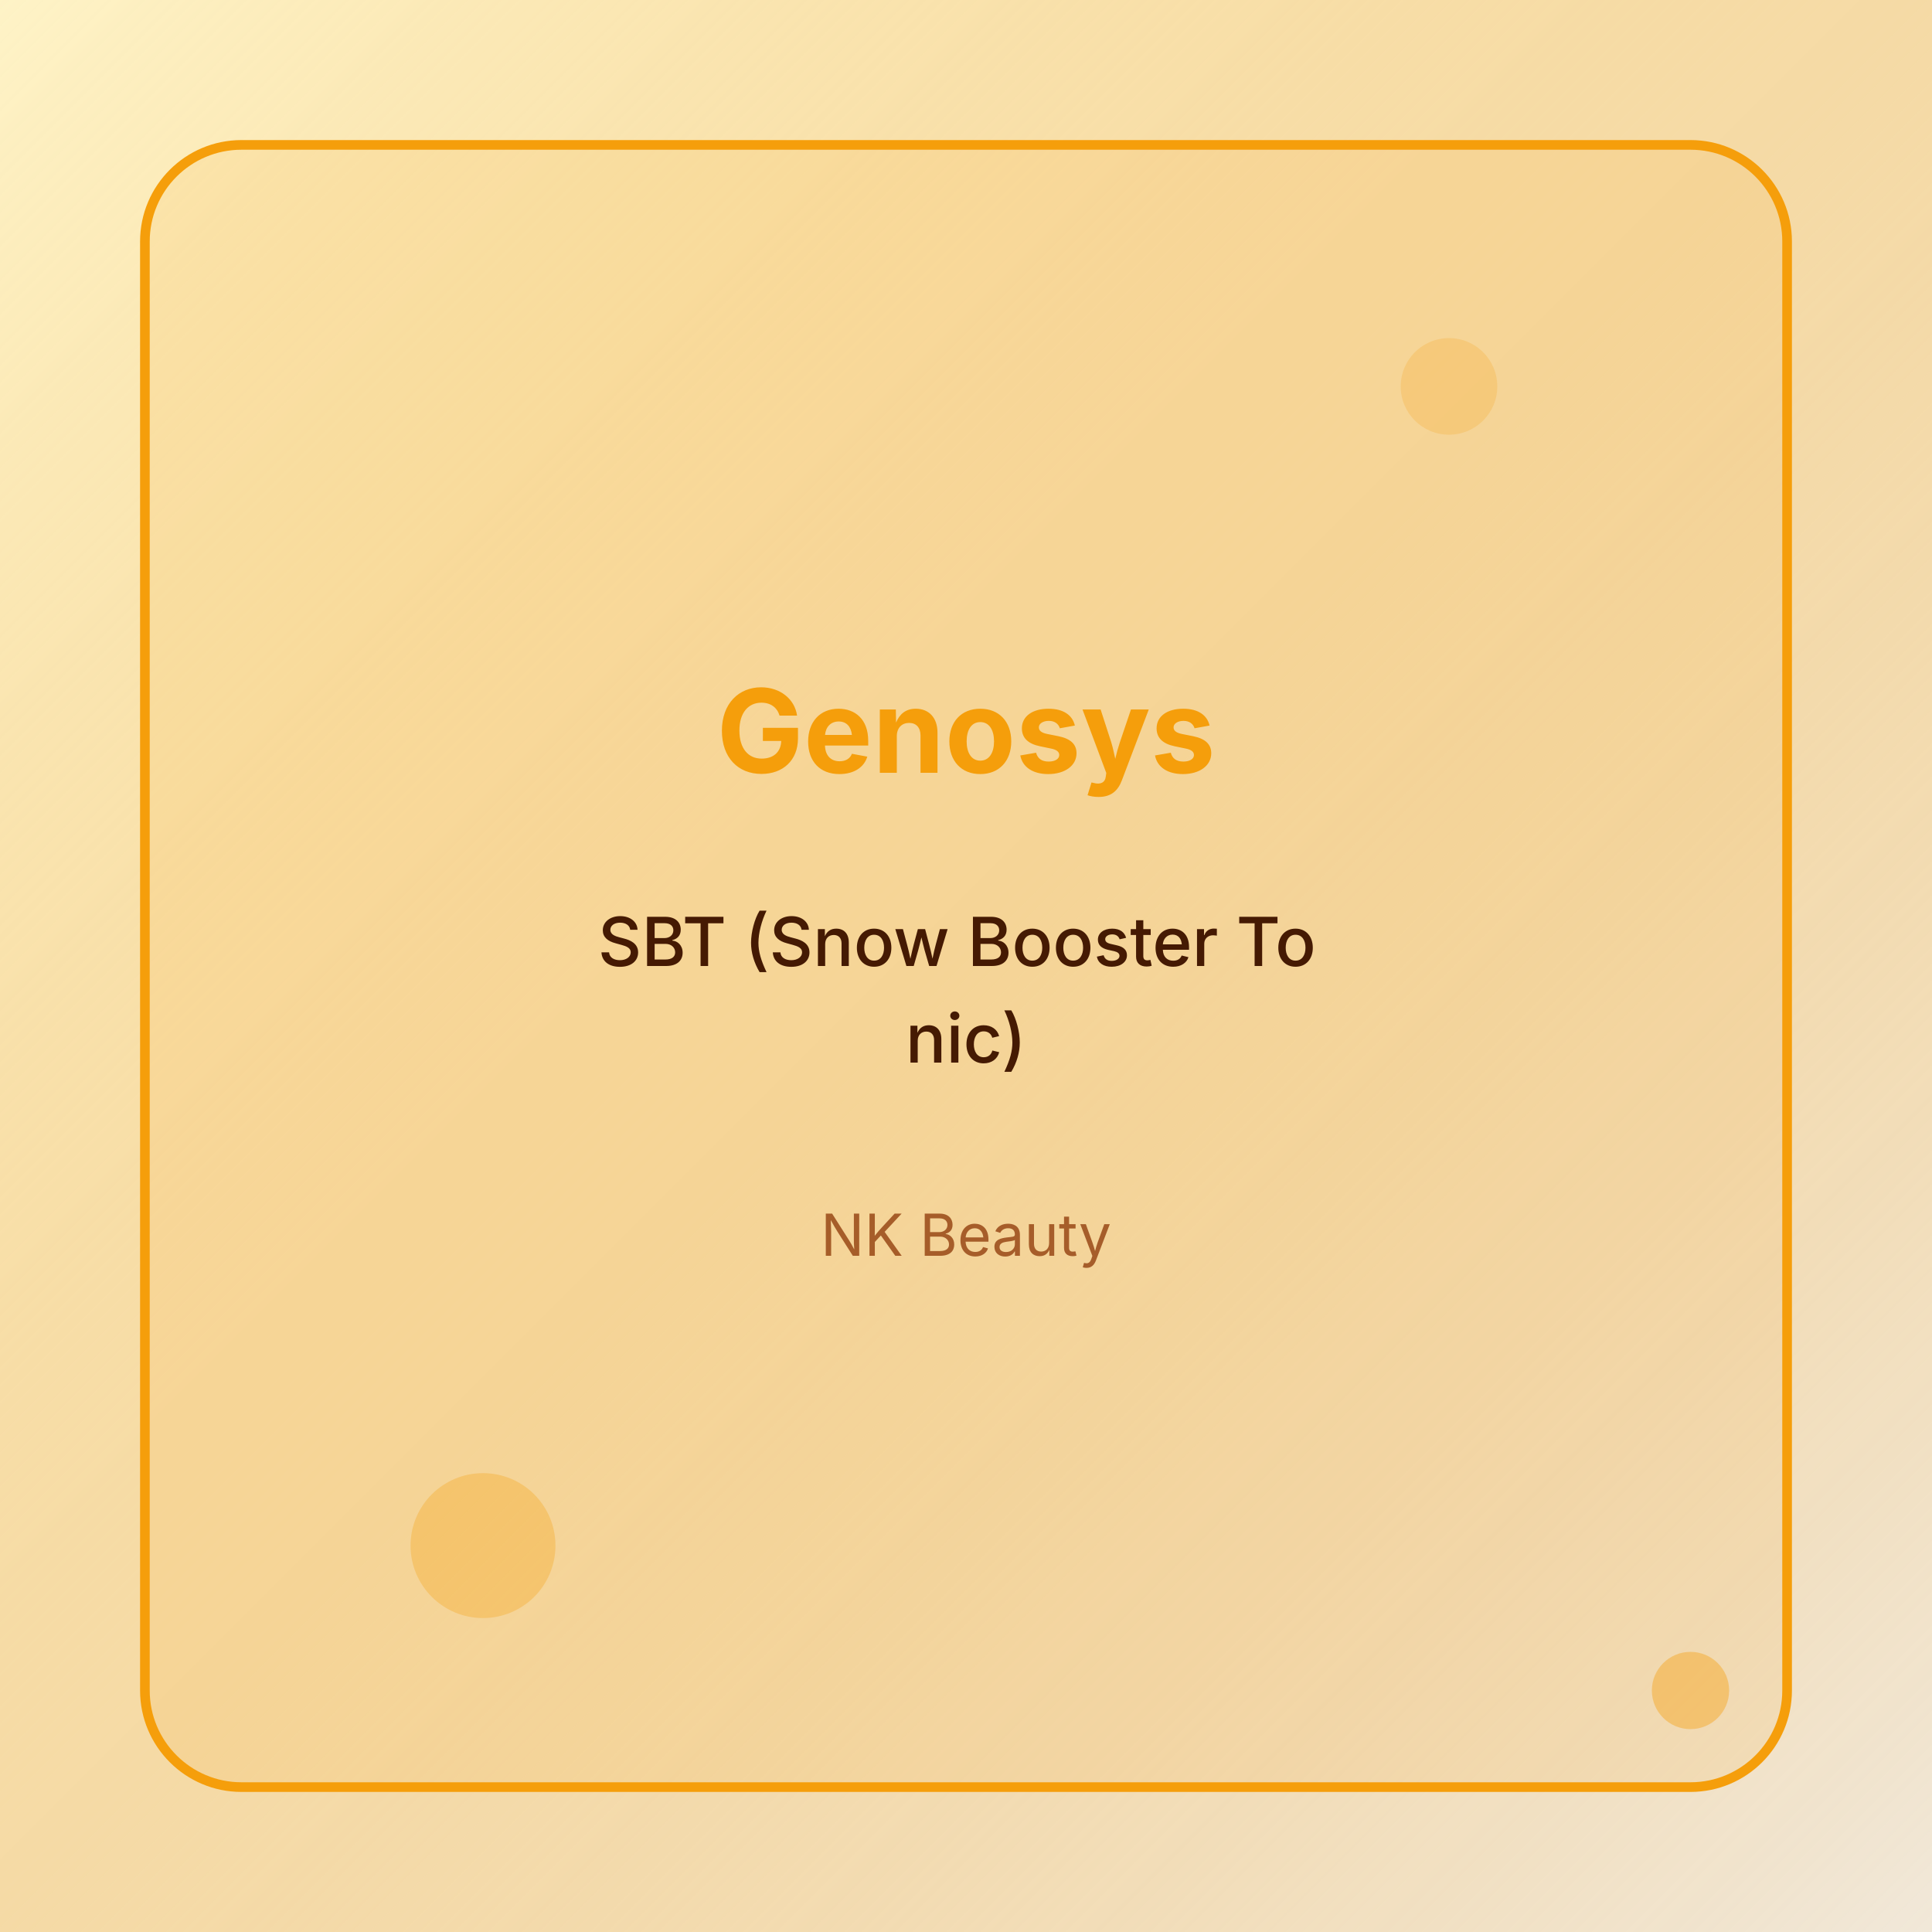
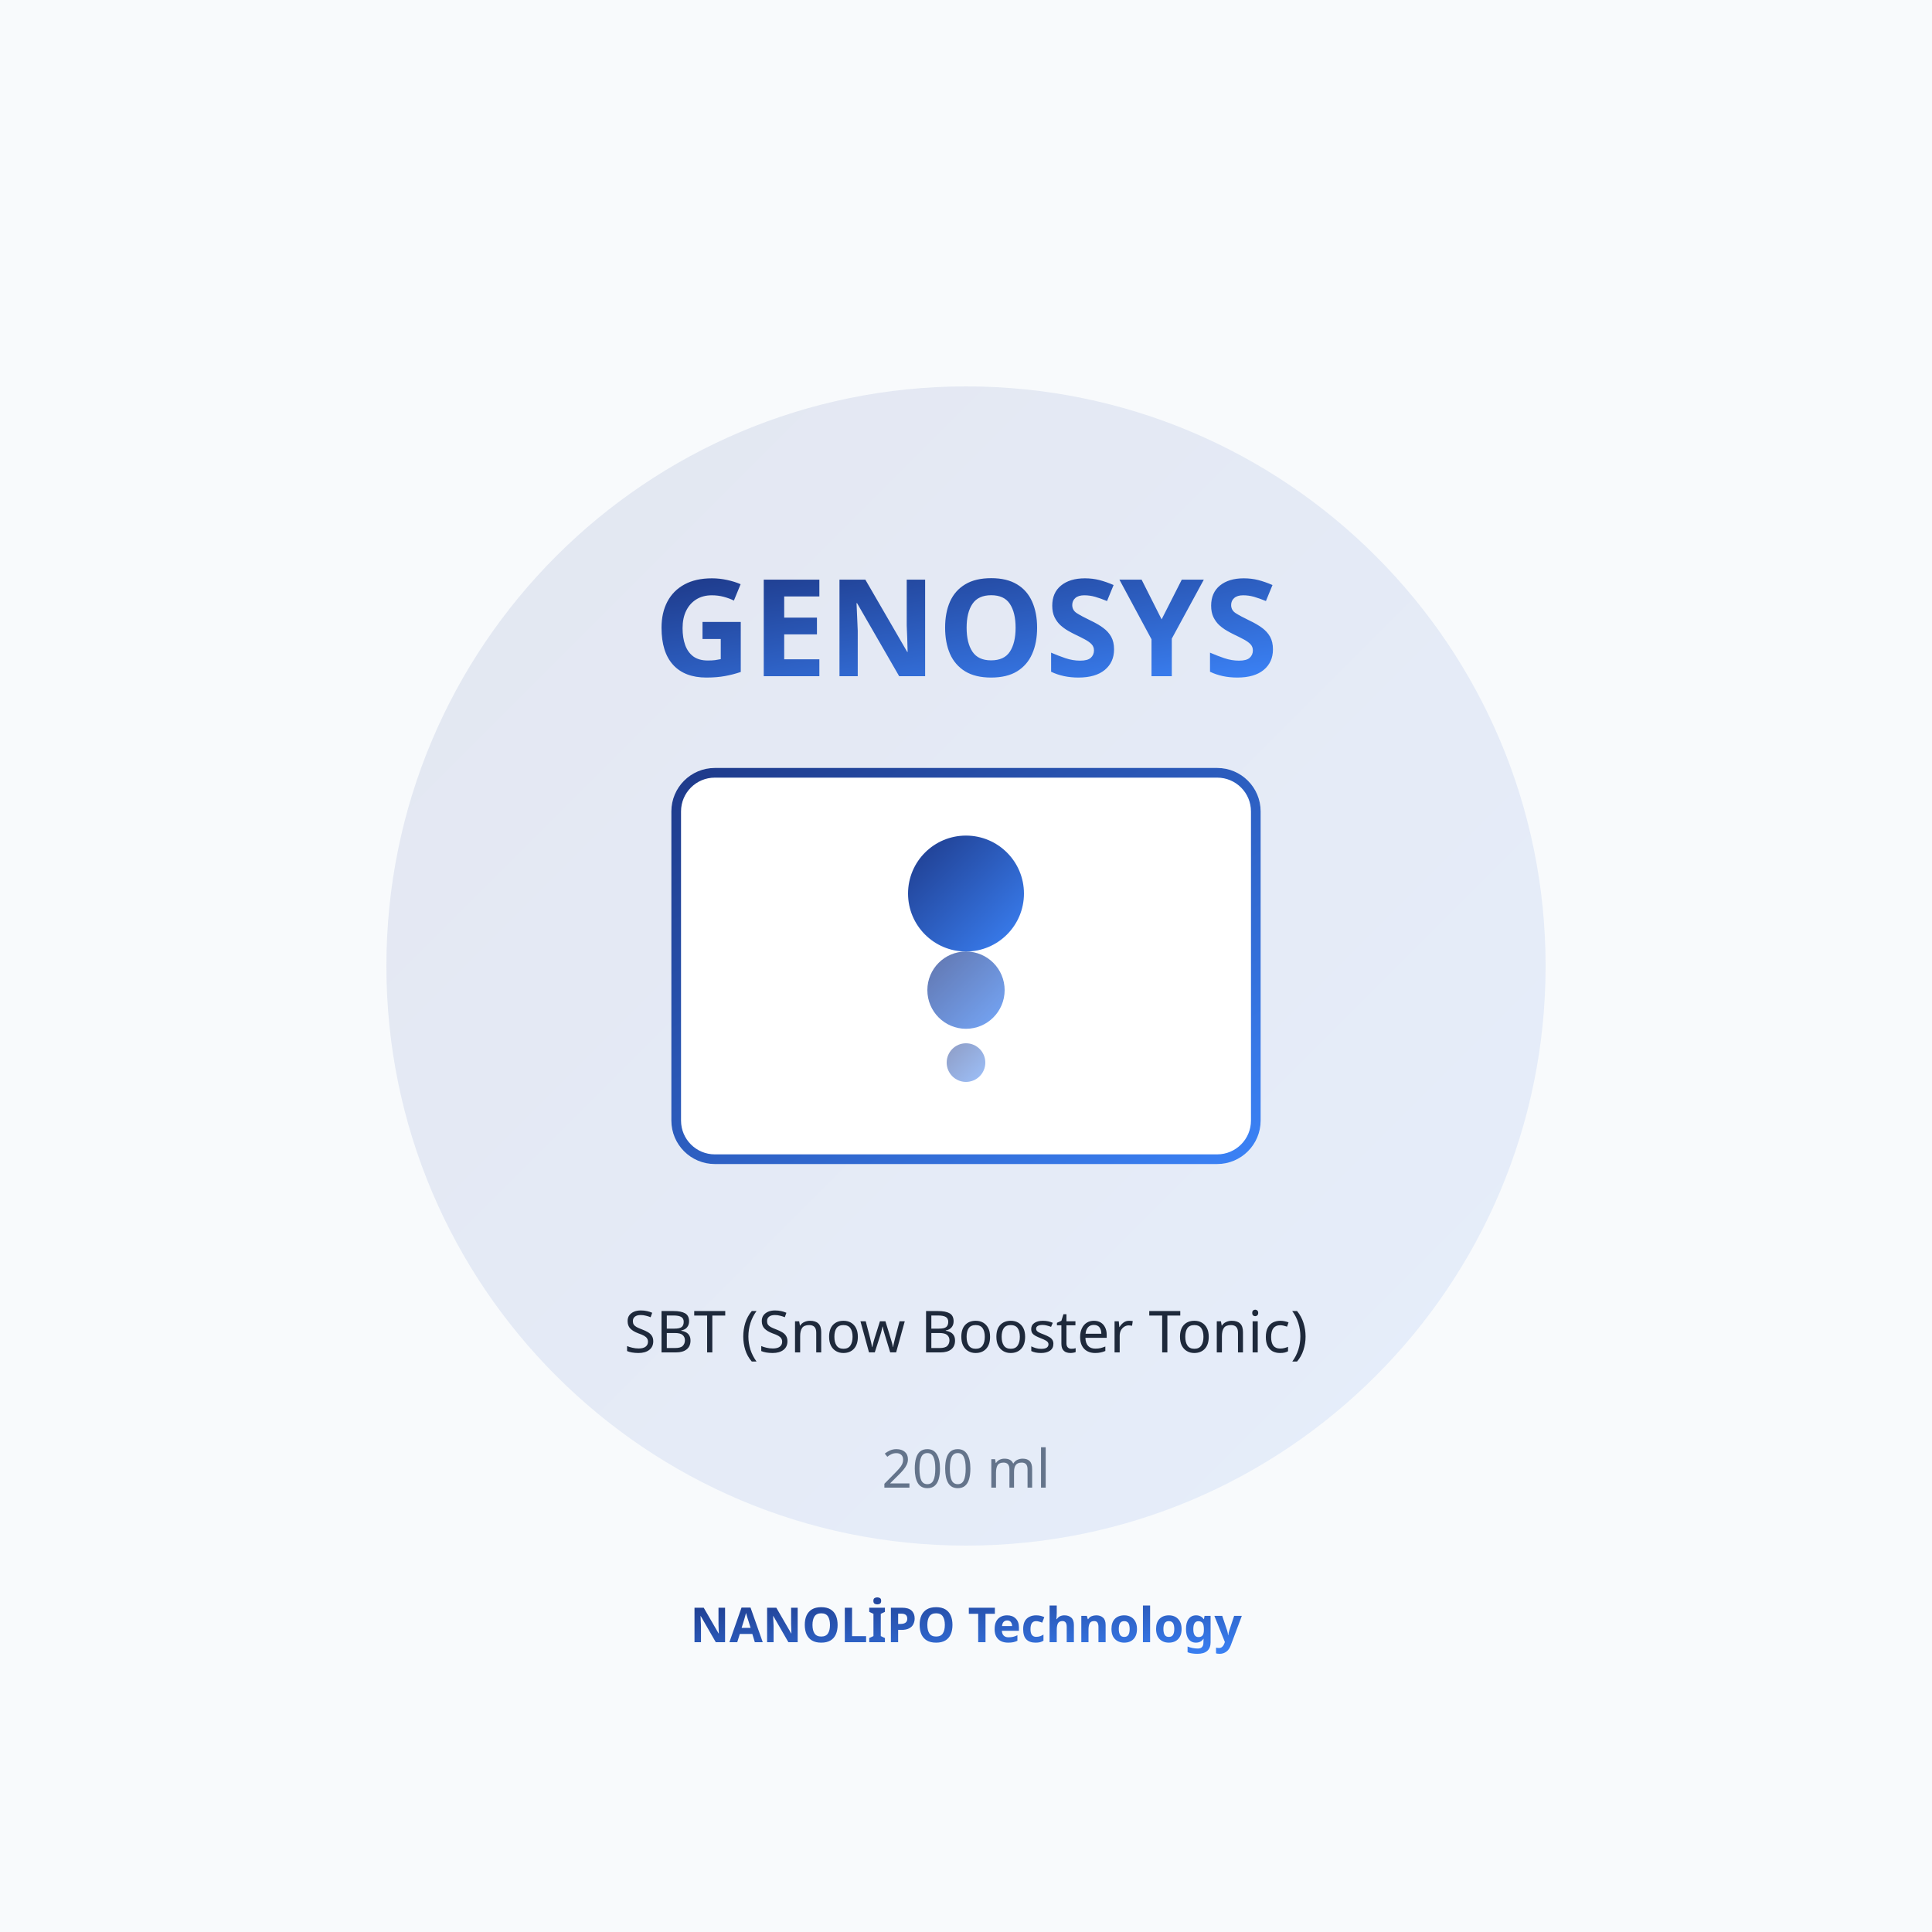
<svg xmlns="http://www.w3.org/2000/svg" width="400" height="400">
  <defs>
-     <linearGradient id="brandGradient" x1="0%" y1="0%" x2="100%" y2="100%">
-       <stop offset="0%" style="stop-color:#fef3c7;stop-opacity:1" />
-       <stop offset="100%" style="stop-color:#f59e0b;stop-opacity:0.1" />
+     <linearGradient id="genosysGradient" x1="0%" y1="0%" x2="100%" y2="100%">
+       <stop offset="0%" style="stop-color:#1e3a8a;stop-opacity:1" />
+       <stop offset="100%" style="stop-color:#3b82f6;stop-opacity:1" />
    </linearGradient>
  </defs>
-   <rect width="400" height="400" fill="url(#brandGradient)" />
-   <rect x="30" y="30" width="340" height="340" rx="20" fill="#f59e0b" fill-opacity="0.1" stroke="#f59e0b" stroke-width="2" />
-   <text x="200" y="160" text-anchor="middle" fill="#f59e0b" font-family="system-ui, -apple-system, sans-serif" font-size="24" font-weight="bold">
-     Genosys
+   <rect width="400" height="400" fill="#f8fafc" />
+   <circle cx="200" cy="200" r="120" fill="url(#genosysGradient)" opacity="0.1" />
+   <text x="50%" y="35%" text-anchor="middle" fill="url(#genosysGradient)" font-family="system-ui" font-size="28" font-weight="700">
+     GENOSYS
  </text>
-   <text x="200" y="200" text-anchor="middle" fill="#451a03" font-family="system-ui, -apple-system, sans-serif" font-size="14" font-weight="500">
-     <tspan x="200" dy="0">SBT (Snow Booster To</tspan>
-     <tspan x="200" dy="20">nic)</tspan>
+   <rect x="140" y="160" width="120" height="80" rx="8" fill="white" stroke="url(#genosysGradient)" stroke-width="2" />
+   <circle cx="200" cy="185" r="12" fill="url(#genosysGradient)" />
+   <circle cx="200" cy="205" r="8" fill="url(#genosysGradient)" opacity="0.7" />
+   <circle cx="200" cy="220" r="4" fill="url(#genosysGradient)" opacity="0.5" />
+   <text x="50%" y="70%" text-anchor="middle" fill="#1e293b" font-family="system-ui" font-size="12" font-weight="500">
+     SBT (Snow Booster Tonic)
  </text>
-   <text x="200" y="260" text-anchor="middle" fill="#92400e" font-family="system-ui, -apple-system, sans-serif" font-size="12" opacity="0.8">
-     NK Beauty
+   <text x="50%" y="77%" text-anchor="middle" fill="#64748b" font-family="system-ui" font-size="11">
+     200 ml
  </text>
-   <circle cx="100" cy="320" r="15" fill="#f59e0b" fill-opacity="0.3" />
-   <circle cx="300" cy="80" r="10" fill="#f59e0b" fill-opacity="0.2" />
-   <circle cx="350" cy="350" r="8" fill="#f59e0b" fill-opacity="0.4" />
+   <text x="50%" y="85%" text-anchor="middle" fill="url(#genosysGradient)" font-family="system-ui" font-size="10" font-weight="600">
+     NANOLİPO Technology
+   </text>
</svg>
